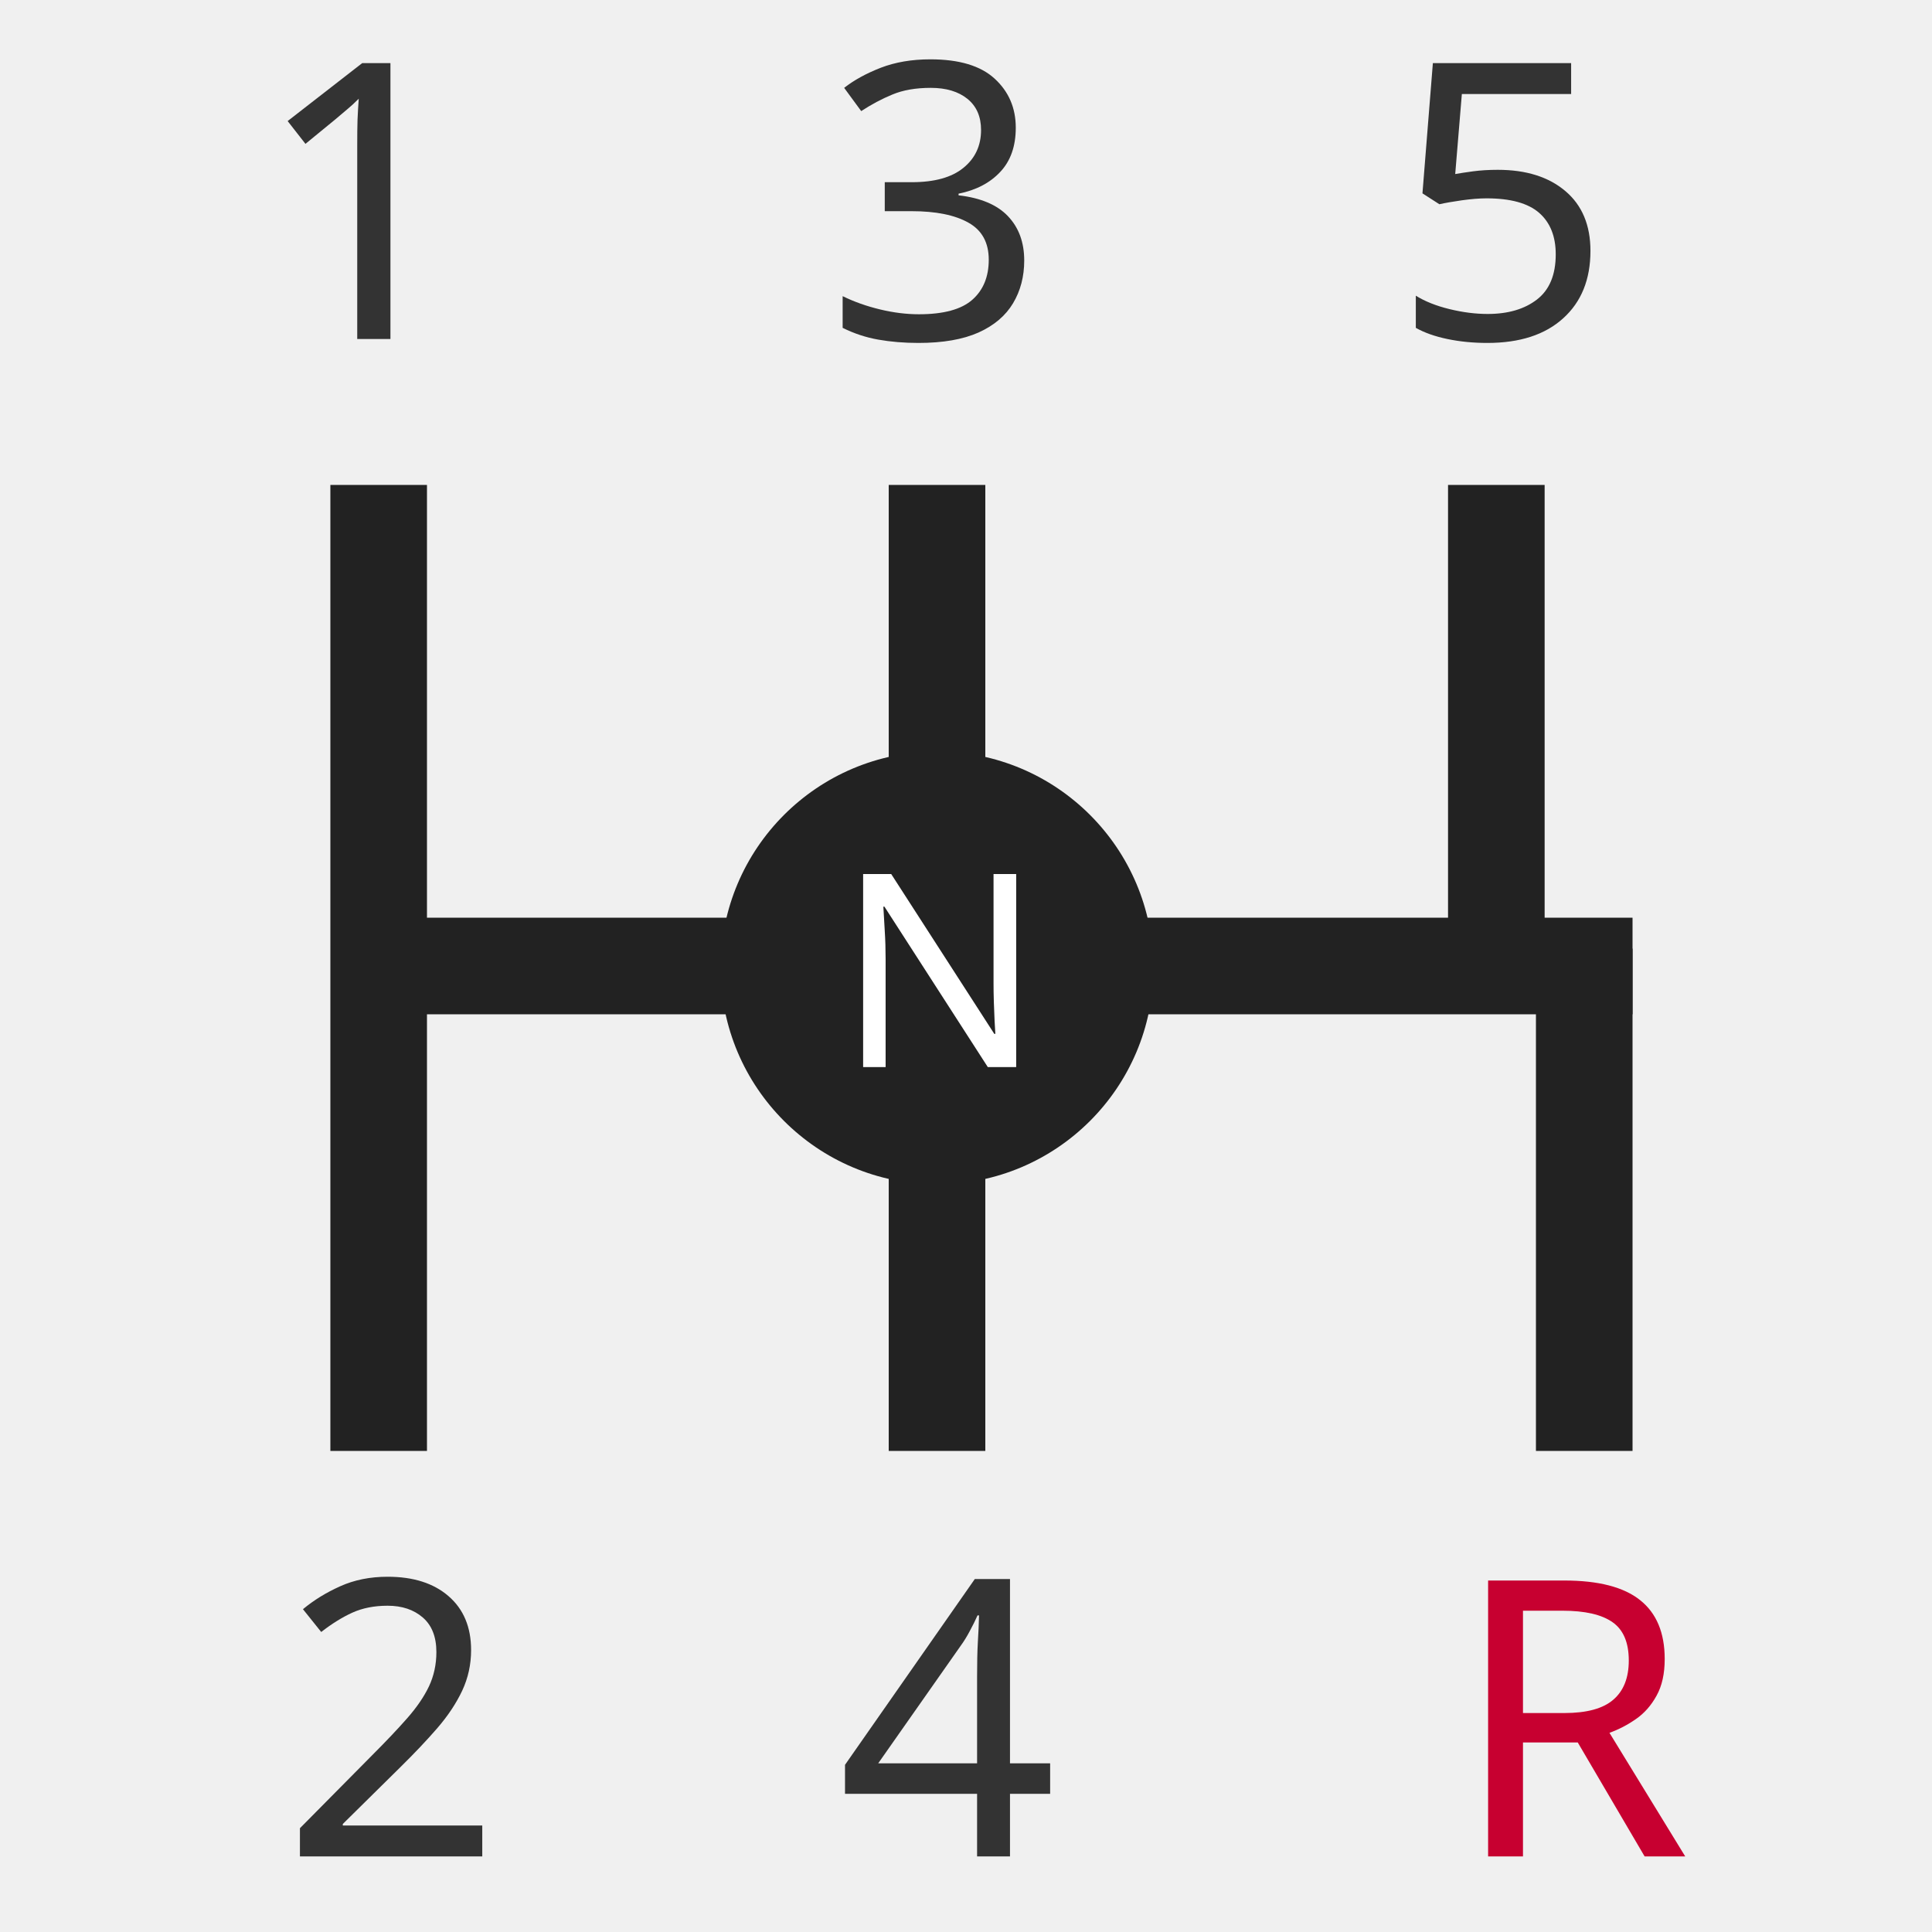
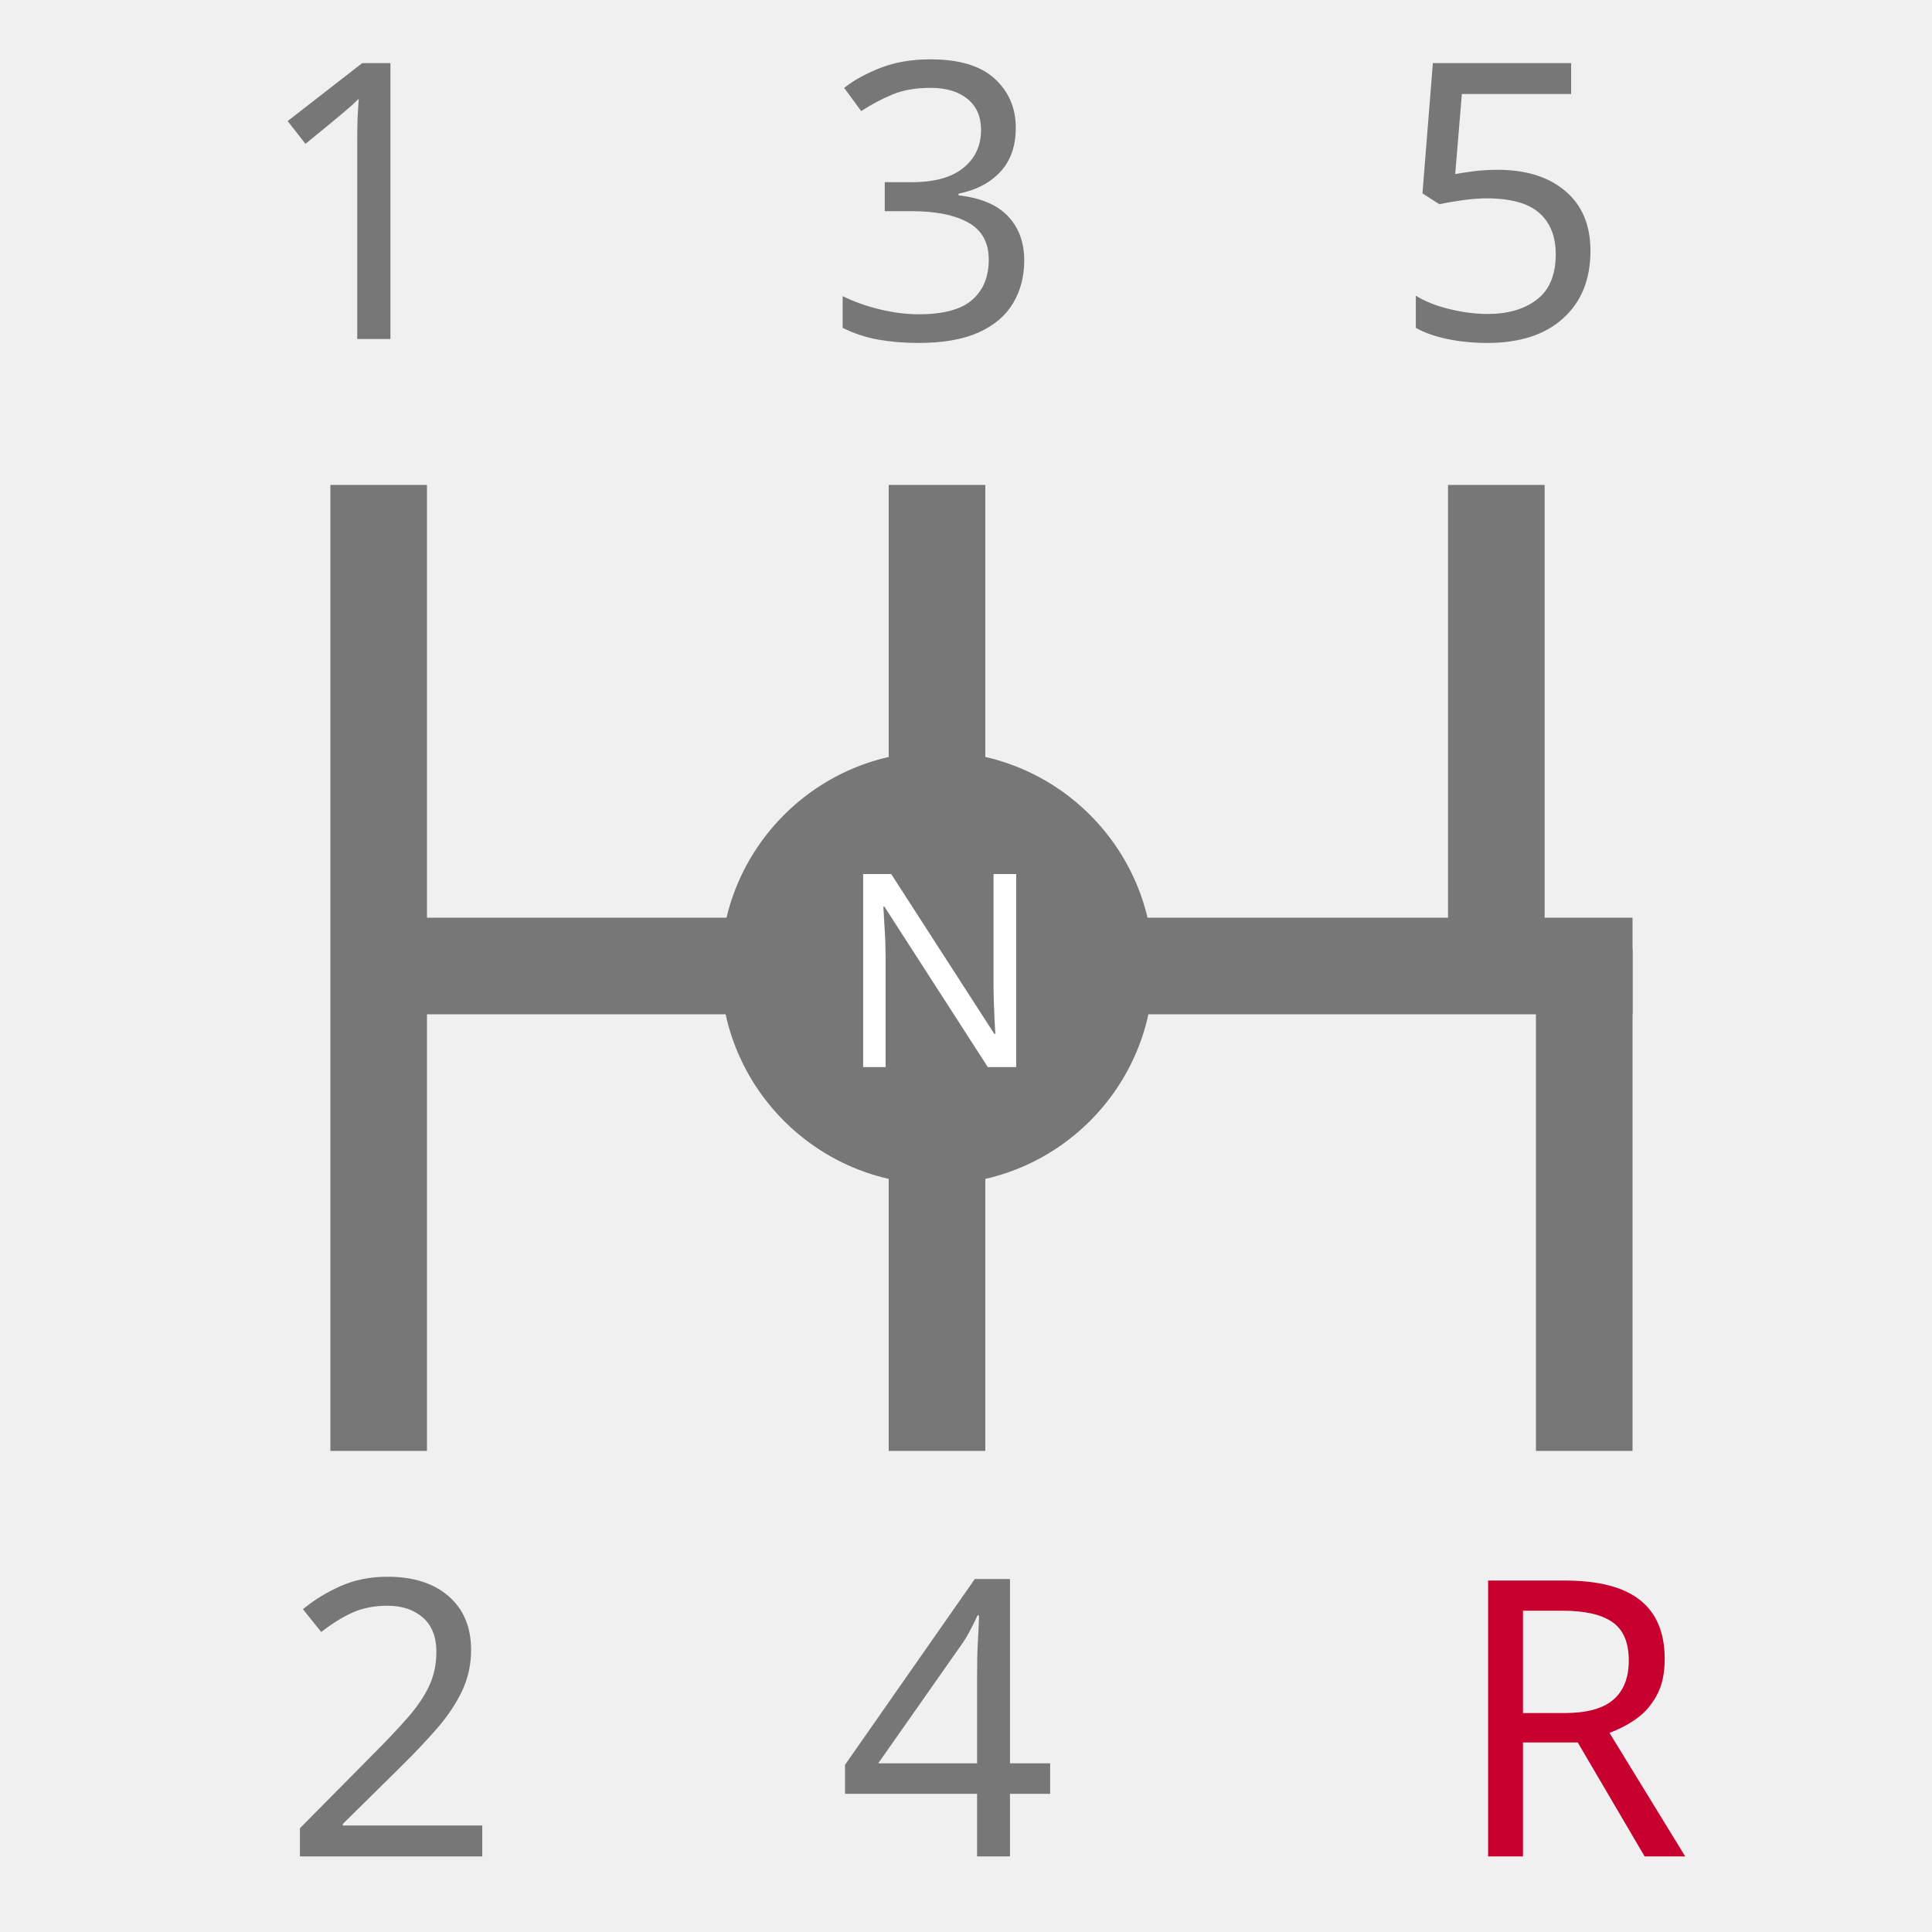
<svg xmlns="http://www.w3.org/2000/svg" version="1.1" id="Слой_1" x="0px" y="0px" viewBox="0 0 200 200" style="enable-background:new 0 0 200 200;" xml:space="preserve">
  <style type="text/css">
- 	.st0{fill:#222222;}
- 	.st1{fill:#FFFFFF;}
- 	.st2{font-family:'Arial-BoldMT';}
- 	.st3{font-size:28px;}
- 	.st4{fill:#333333;}
- 	.st5{font-size:40px;}
- 	.st6{fill:#C70030;}
+ .st0{fill:#777777;}
+ .st1{fill:#FFFFFF;}
+ .st2{font-family:'Arial-BoldMT';}
+ .st3{font-size:28px;}
+ .st4{fill:#777777;}
+ .st5{font-size:40px;}
+ .st6{fill:#C70030;}
</style>
  <rect x="34.2" y="50.2" class="st0" width="10" height="100" />
  <rect x="92" y="50.2" class="st0" width="10" height="100" />
  <rect x="149.9" y="50.2" class="st0" width="10" height="50" />
  <rect x="39" y="95" class="st0" width="130" height="10" />
  <circle class="st0" cx="97" cy="100.2" r="22.4" />
  <text transform="matrix(1 0 0 1 86.6322 110.4639)" class="st1 st2 st3">N</text>
  <text transform="matrix(1 0 0 1 26.2148 35.0953)" class="st4 st2 st5">1</text>
  <text transform="matrix(1 0 0 1 29.1272 192.1773)" class="st4 st2 st5">2</text>
  <text transform="matrix(1 0 0 1 85.4339 35.095)" class="st4 st2 st5">3</text>
  <text transform="matrix(1 0 0 1 86.632 192.1778)" class="st4 st2 st5">4</text>
  <text transform="matrix(1 0 0 1 144.0493 35.095)" class="st4 st2 st5">5</text>
  <rect x="159" y="98.2" class="st0" width="10" height="52" />
  <text transform="matrix(1 0 0 1 150.1736 192.1774)" class="st6 st2 st5">R</text>
</svg>
